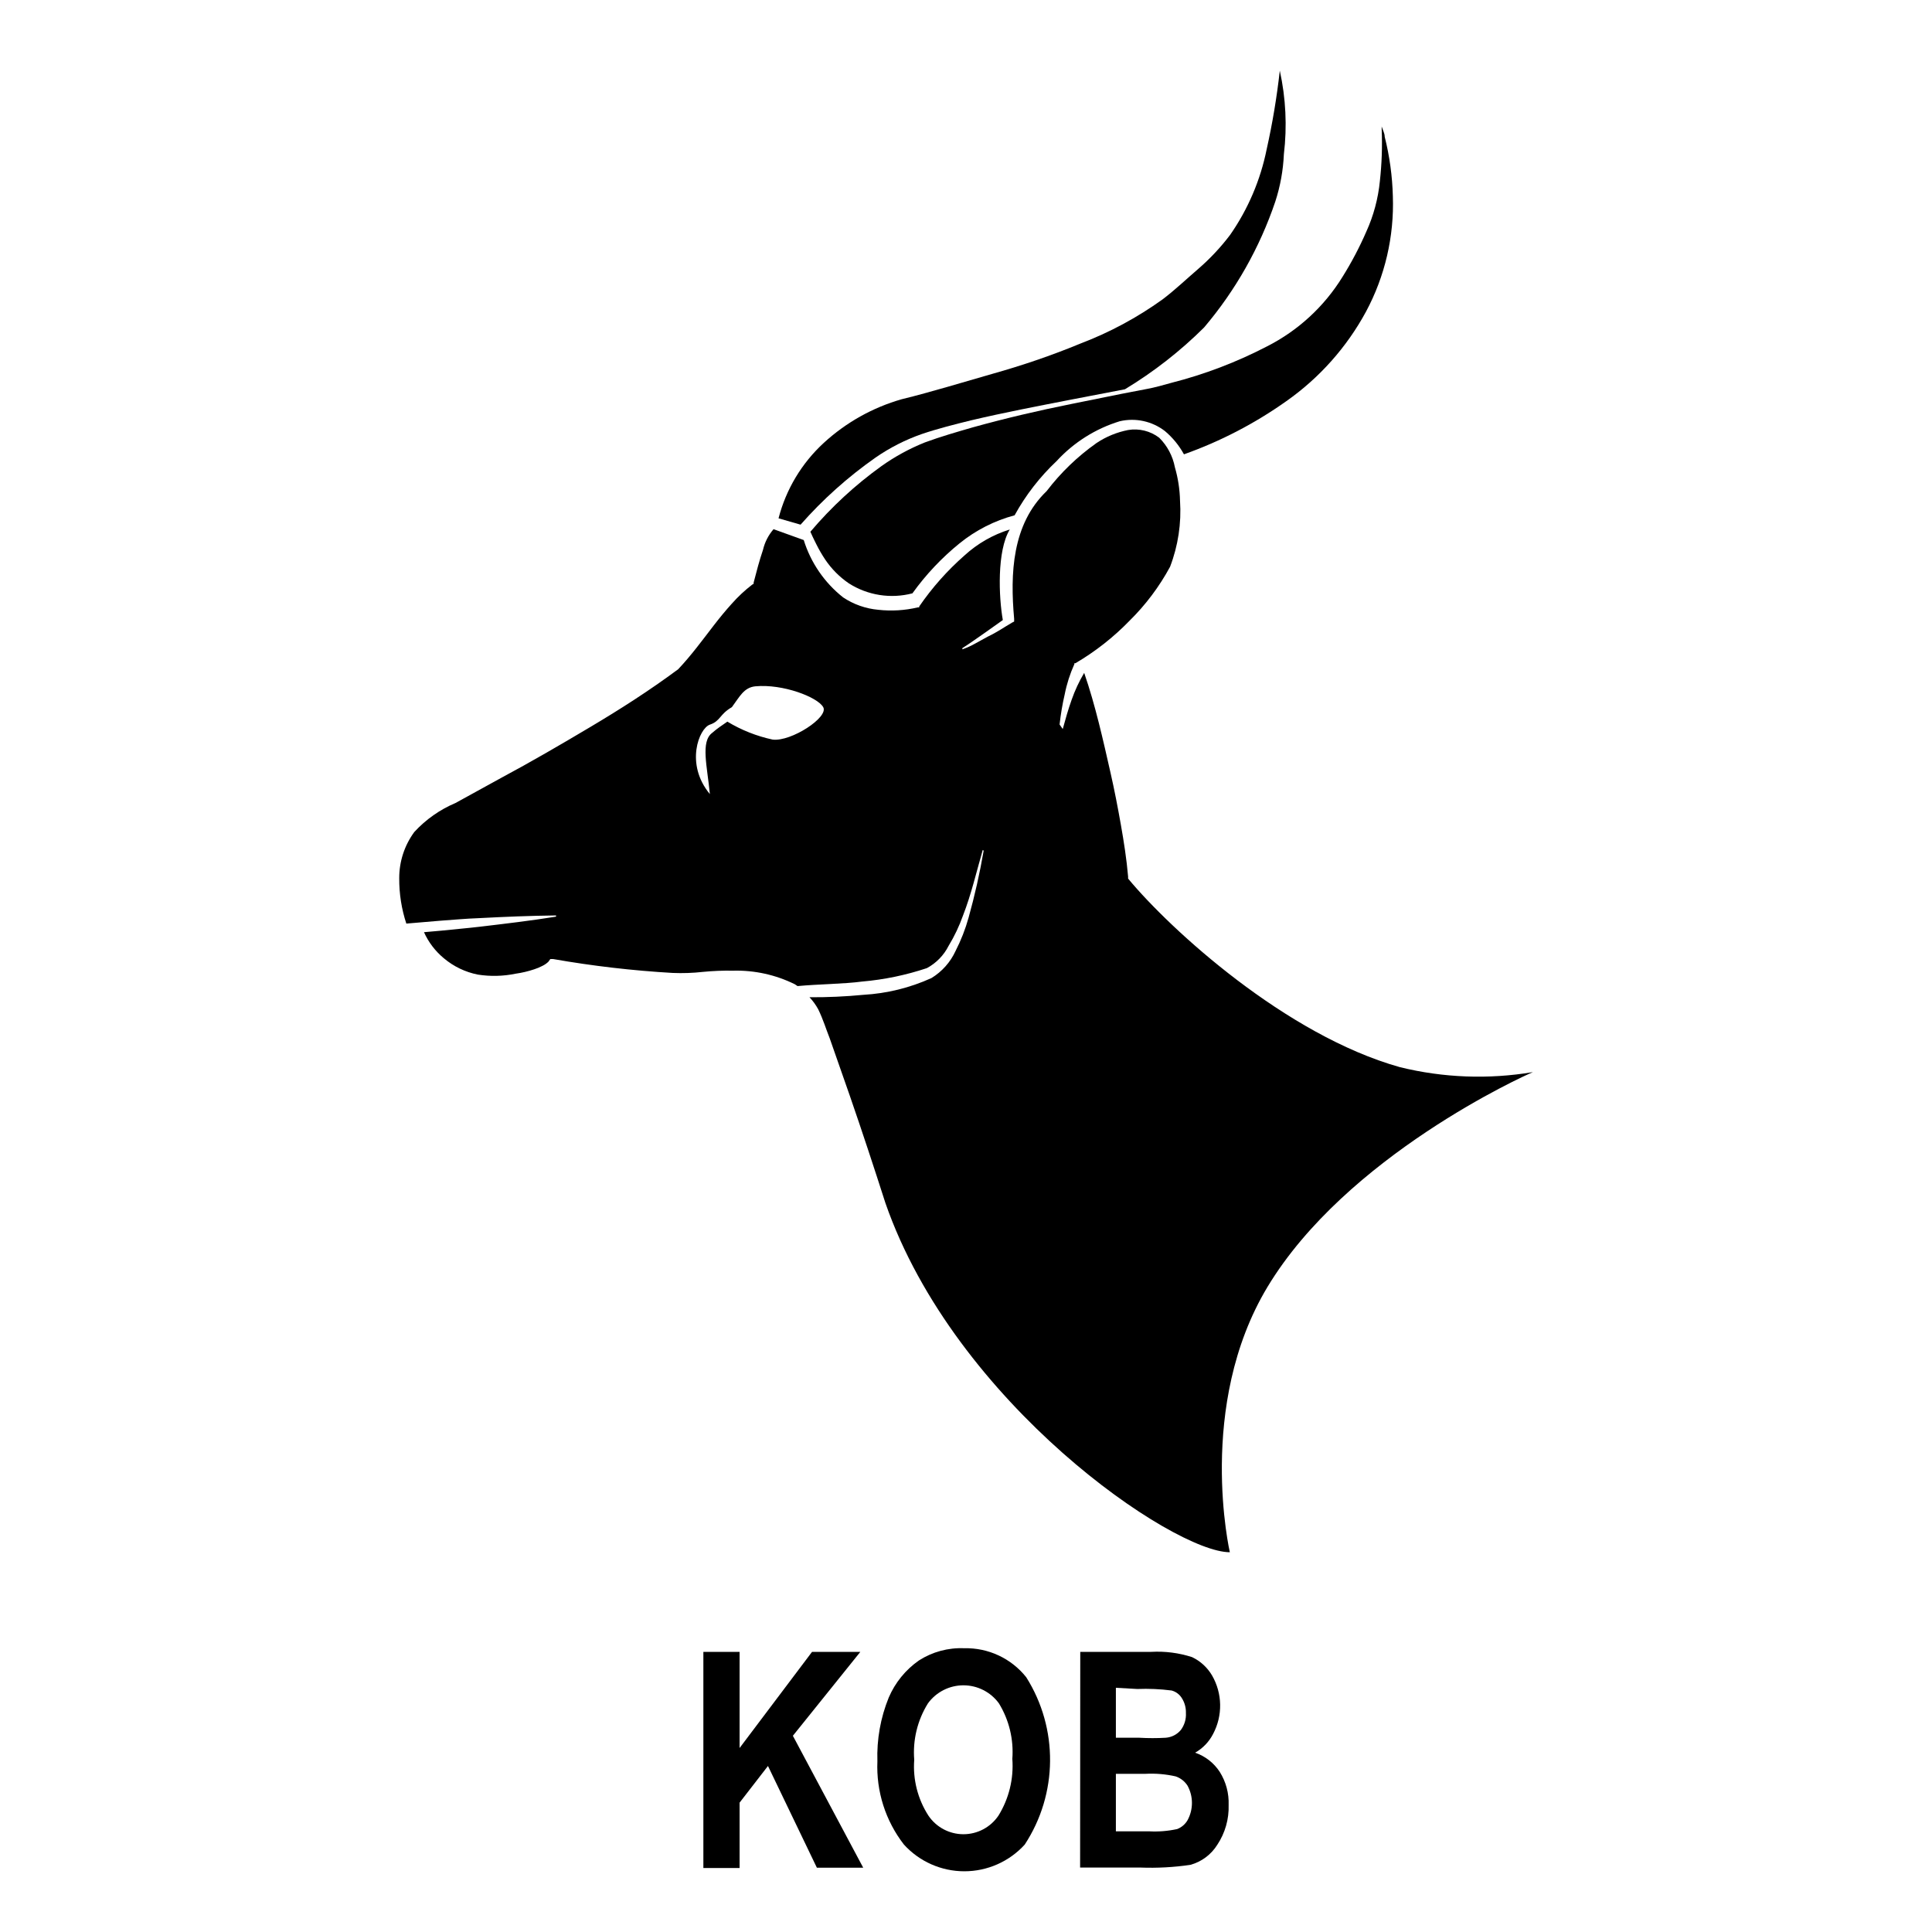
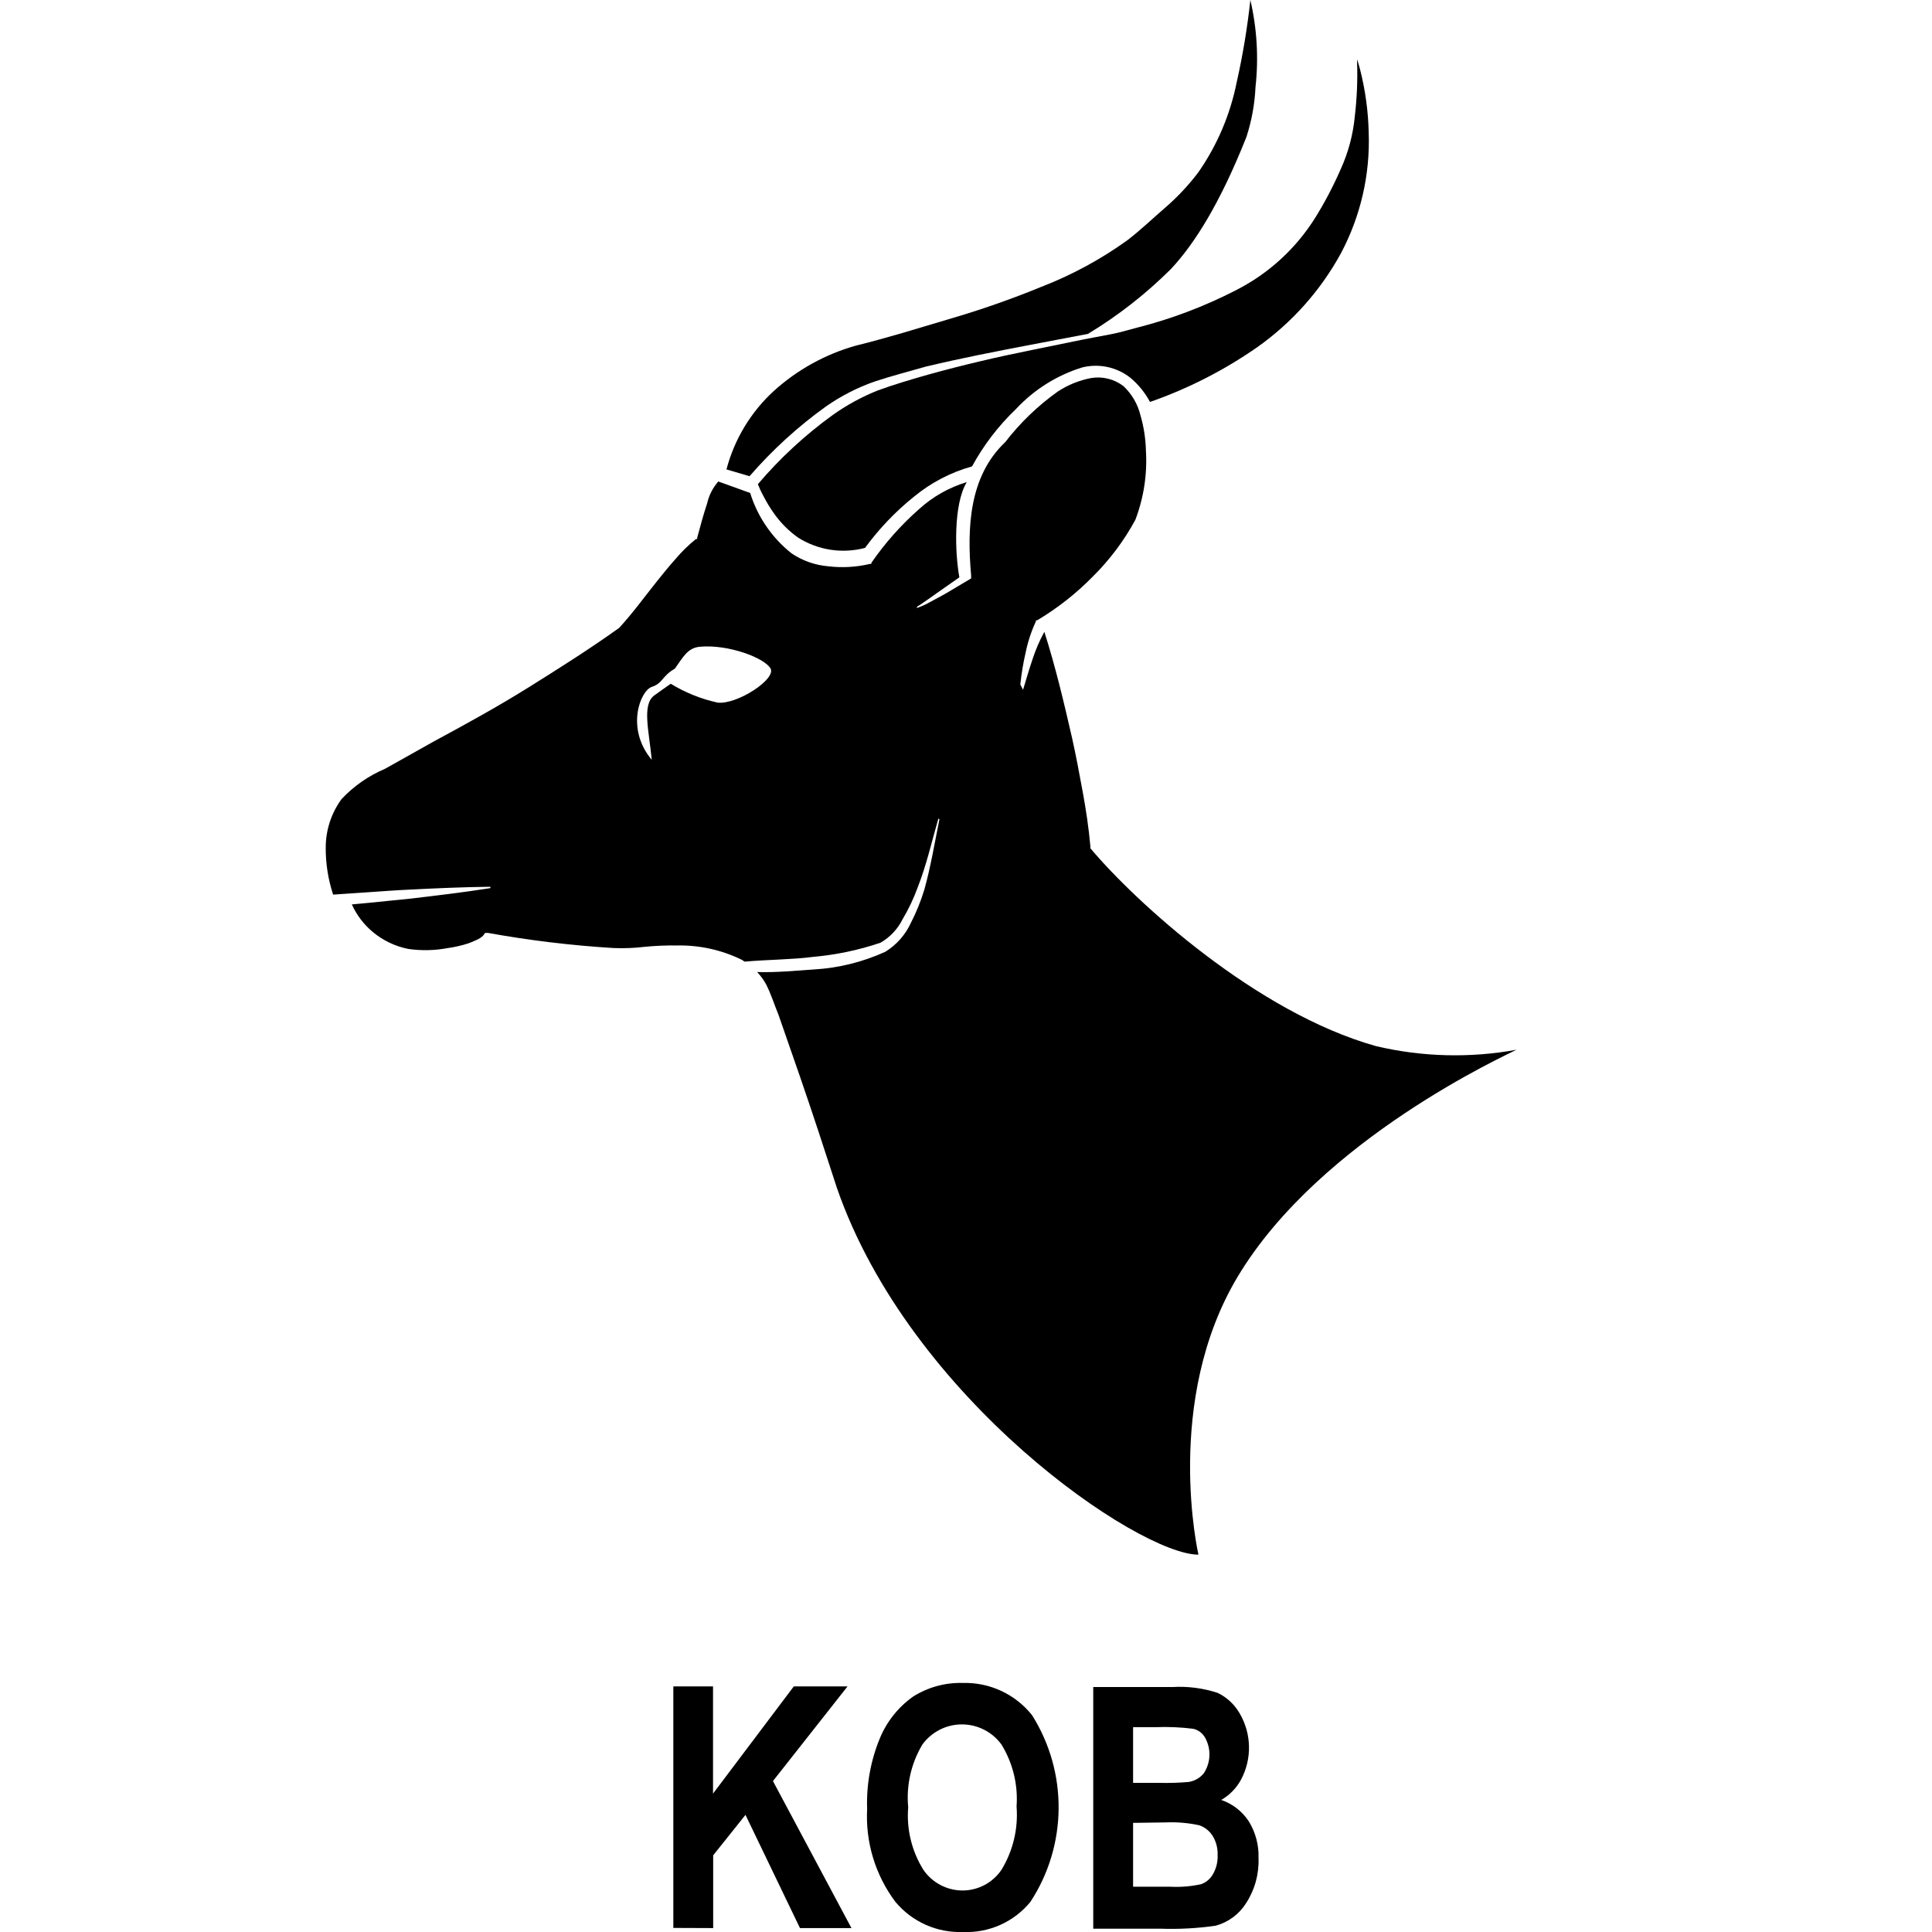
<svg xmlns="http://www.w3.org/2000/svg" id="Layer_1" data-name="Layer 1" width="128" height="128" viewBox="0 0 128 128">
-   <path d="M46.6,123.76V109.44H49v6.37l4.8-6.37H57L52.53,115l4.66,8.74H54.12L50.88,117,49,119.43v4.33Z" />
-   <path d="M58.13,116.69a10.29,10.29,0,0,1,.75-4.22,5.77,5.77,0,0,1,2-2.46,5.15,5.15,0,0,1,3-.81,5.09,5.09,0,0,1,4.11,1.92,10.25,10.25,0,0,1-.1,11.09,5.41,5.41,0,0,1-8,0A8.41,8.41,0,0,1,58.13,116.69Zm2.44-.1a6,6,0,0,0,.94,3.7,2.8,2.8,0,0,0,4.64,0,6.27,6.27,0,0,0,.92-3.76,6.17,6.17,0,0,0-.89-3.68,2.91,2.91,0,0,0-4.7,0A6.14,6.14,0,0,0,60.57,116.59Z" />
-   <path d="M71.57,109.44h4.7a7.41,7.41,0,0,1,2.71.35A3.06,3.06,0,0,1,80.3,111a4,4,0,0,1,.07,3.88,3,3,0,0,1-1.19,1.24,3.18,3.18,0,0,1,1.63,1.27,3.85,3.85,0,0,1,.59,2.19,4.51,4.51,0,0,1-.75,2.64,3.06,3.06,0,0,1-1.78,1.33,17.94,17.94,0,0,1-3.31.18h-4Zm2.36,2.38v3.31h1.56a15.07,15.07,0,0,0,1.74,0,1.44,1.44,0,0,0,1-.51,1.71,1.71,0,0,0,.34-1.13,1.74,1.74,0,0,0-.28-1,1.14,1.14,0,0,0-.67-.49,13.58,13.58,0,0,0-2.27-.1Zm0,5.7v3.81h2.2a6.91,6.91,0,0,0,1.86-.15,1.35,1.35,0,0,0,.69-.59,2.39,2.39,0,0,0,0-2.28,1.51,1.51,0,0,0-.79-.62,7.27,7.27,0,0,0-2-.17Z" />
-   <path d="M58,30.32a12.8,12.8,0,0,1,3.06-1.56c1.09-.37,2.18-.64,3.27-.91,2.2-.52,4.41-.94,6.61-1.37l3.59-.69a27.94,27.94,0,0,0,5.24-4.09,25.53,25.53,0,0,0,4.72-8.34,11.77,11.77,0,0,0,.57-3.14,16.61,16.61,0,0,0-.27-5.54,48.39,48.39,0,0,1-.87,5.21,15.16,15.16,0,0,1-2.42,5.67,14.77,14.77,0,0,1-2.13,2.27c-.78.67-1.5,1.36-2.34,2a23.88,23.88,0,0,1-5.47,2.94c-1.91.79-3.86,1.45-5.82,2l-3,.87c-1,.28-2,.57-3,.81a12.86,12.86,0,0,0-5.16,2.89,10.27,10.27,0,0,0-3,5l1.46.42A28.15,28.15,0,0,1,58,30.32Z" />
-   <path d="M77.62,25.36c-.54.15-1.09.31-1.64.41l-1.66.32L71,26.76c-2.19.44-4.38.95-6.54,1.55-1.07.31-2.15.62-3.18,1a13.88,13.88,0,0,0-2.88,1.57,26.25,26.25,0,0,0-4.71,4.35c.06.12.09.21.15.33s.16.34.25.51a9.21,9.21,0,0,0,.58,1,5.9,5.9,0,0,0,1.57,1.58,5.33,5.33,0,0,0,4.21.66A17.1,17.1,0,0,1,63.57,36a9.81,9.81,0,0,1,3.65-1.86A14.55,14.55,0,0,1,70,30.55a9.44,9.44,0,0,1,4.18-2.64,3.57,3.57,0,0,1,3,.65,5.4,5.4,0,0,1,1.26,1.54,27.82,27.82,0,0,0,6.78-3.52,17.35,17.35,0,0,0,5.28-5.93A15.07,15.07,0,0,0,92.28,13a18.06,18.06,0,0,0-.54-3.94c0-.23-.13-.45-.2-.68a1,1,0,0,1,0,.17A22.75,22.75,0,0,1,91.42,12a10.59,10.59,0,0,1-.9,3.35,22.76,22.76,0,0,1-1.58,3,12.53,12.53,0,0,1-5,4.6A29.47,29.47,0,0,1,77.62,25.36Z" />
-   <path d="M92.74,70.7c-7.55-2.12-15.19-9.1-18-12.49l0-.07v-.06c-.1-1.16-.28-2.31-.48-3.44s-.42-2.28-.68-3.42c-.5-2.2-1-4.47-1.75-6.64l0,0A9.81,9.81,0,0,0,71,46.36c-.23.64-.41,1.28-.59,1.94L70.2,48a17.21,17.21,0,0,1,.34-2,9.14,9.14,0,0,1,.64-2l0-.06.07,0a16.89,16.89,0,0,0,3.58-2.81,15.07,15.07,0,0,0,2.69-3.58,10.32,10.32,0,0,0,.66-4.37,8.64,8.64,0,0,0-.34-2.22A3.75,3.75,0,0,0,76.8,29a2.67,2.67,0,0,0-2.06-.51,5.76,5.76,0,0,0-2.09.86,15.17,15.17,0,0,0-3.31,3.19C67.05,34.74,66.92,38,67.19,41l0,.18-.14.07c-.53.31-1,.64-1.61.93l-.82.45a5.22,5.22,0,0,1-.86.39v-.08c.23-.14.5-.33.75-.5l.76-.53,1.17-.83c-.27-1.51-.4-4.58.46-6a7.9,7.9,0,0,0-3,1.72,18.24,18.24,0,0,0-3,3.38l0,.06-.09,0a7.66,7.66,0,0,1-2.62.16,5,5,0,0,1-2.33-.82,7.78,7.78,0,0,1-2.61-3.8l-2-.72a3.2,3.2,0,0,0-.7,1.37c-.24.71-.43,1.43-.62,2.17v.08l-.09.05A9.66,9.66,0,0,0,48.48,40c-.41.45-.8.93-1.18,1.42-.77,1-1.5,2-2.37,2.92l0,0,0,0C43,45.77,41.07,47,39.12,48.16s-3.94,2.32-5.94,3.39l-3,1.65a7.89,7.89,0,0,0-2.73,1.92,5.14,5.14,0,0,0-1,3.07,9.44,9.44,0,0,0,.47,3L29.17,61c.85-.06,1.7-.14,2.55-.17,1.7-.09,3.41-.16,5.12-.18v.08c-1.68.27-3.38.47-5.07.67-.85.1-1.7.17-2.55.26l-1.13.1a4.79,4.79,0,0,0,1.32,1.73,5,5,0,0,0,2.25,1.08,7,7,0,0,0,2.5-.06,6.9,6.9,0,0,0,1.23-.29,3.35,3.35,0,0,0,.55-.23,1.54,1.54,0,0,0,.39-.27l.13-.18.19,0a68.87,68.87,0,0,0,7.92.92,13,13,0,0,0,2-.07,17.31,17.31,0,0,1,2-.08,8.71,8.71,0,0,1,4.09.9,1.88,1.88,0,0,0,.18.12c1.4-.13,3.08-.14,4.28-.3a18.56,18.56,0,0,0,4.29-.89,3.44,3.44,0,0,0,1.44-1.48,10.89,10.89,0,0,0,.95-2c.55-1.41.88-2.86,1.31-4.35l.06.05a44.82,44.82,0,0,1-1,4.44A11.77,11.77,0,0,1,63.31,63a4.12,4.12,0,0,1-1.6,1.8,12.66,12.66,0,0,1-4.51,1.11,34.75,34.75,0,0,1-3.57.16,3.8,3.8,0,0,1,.58.8c.33.68.51,1.29.76,1.92l1.33,3.8c.82,2.37,1.6,4.74,2.36,7.11,4.62,13.29,19.07,23.14,22.82,23.14,0,0-2.24-9.7,2.49-17.57,5.22-8.67,17-14,17.59-14.24A21.78,21.78,0,0,1,92.74,70.7ZM51.19,49a9.77,9.77,0,0,1-3-1.19c-.34.23-.72.49-1,.74-.79.58-.33,2.23-.16,4.06-1.66-2-.71-4.36,0-4.6s.63-.68,1.46-1.16c.51-.69.8-1.31,1.56-1.38,1.81-.17,4.11.71,4.49,1.38S52.41,49.15,51.19,49Z" />
+   <path d="M44.61,127.73v-16h2.63v7.1l5.35-7.1h3.56L51.21,118l5.2,9.74H53l-3.61-7.5-2.14,2.68v4.82Z" />
+   <path d="M57.45,119.85a11.22,11.22,0,0,1,.85-4.7,6.36,6.36,0,0,1,2.2-2.75,5.86,5.86,0,0,1,3.3-.9,5.66,5.66,0,0,1,4.58,2.14A11.45,11.45,0,0,1,68.27,126a5.46,5.46,0,0,1-4.46,2,5.56,5.56,0,0,1-4.49-2A9.42,9.42,0,0,1,57.45,119.85Zm2.72-.11a6.78,6.78,0,0,0,1,4.13,3.15,3.15,0,0,0,2.6,1.38,3.12,3.12,0,0,0,2.58-1.37,7,7,0,0,0,1-4.2,6.88,6.88,0,0,0-1-4.1,3.24,3.24,0,0,0-5.24,0A6.85,6.85,0,0,0,60.17,119.74Z" />
+   <path d="M72.43,111.77h5.25a8.11,8.11,0,0,1,3,.39,3.37,3.37,0,0,1,1.47,1.39,4.49,4.49,0,0,1,.09,4.32,3.41,3.41,0,0,1-1.33,1.38,3.56,3.56,0,0,1,1.82,1.41,4.34,4.34,0,0,1,.65,2.44,5.12,5.12,0,0,1-.83,3,3.45,3.45,0,0,1-2,1.48,20.42,20.42,0,0,1-3.69.2H72.43Zm2.64,2.66v3.69h1.74a17.7,17.7,0,0,0,1.94-.06,1.61,1.61,0,0,0,1-.57,2.27,2.27,0,0,0,.07-2.4,1.22,1.22,0,0,0-.75-.55,14.92,14.92,0,0,0-2.53-.11Zm0,6.34V125h2.45a7.69,7.69,0,0,0,2.07-.17,1.48,1.48,0,0,0,.77-.66,2.31,2.31,0,0,0,.31-1.26,2.27,2.27,0,0,0-.33-1.28,1.72,1.72,0,0,0-.88-.7,8.73,8.73,0,0,0-2.25-.19Z" />
+   <path d="M54.72,26.93a13.24,13.24,0,0,1,3.22-1.65c1.14-.38,2.28-.67,3.43-1,2.31-.55,4.62-1,6.93-1.44l3.78-.72a29.18,29.18,0,0,0,5.5-4.3c1.54-1.65,3.23-4.29,5-8.75a12.5,12.5,0,0,0,.6-3.3A17.16,17.16,0,0,0,82.84,0a48.75,48.75,0,0,1-.91,5.47,15.86,15.86,0,0,1-2.54,5.95,15.3,15.3,0,0,1-2.24,2.38c-.81.7-1.57,1.43-2.45,2.11A25.49,25.49,0,0,1,69,19c-2,.82-4,1.52-6.12,2.14l-3.09.92c-1,.29-2.07.59-3.09.84a13.58,13.58,0,0,0-5.43,3,10.77,10.77,0,0,0-3.14,5.2l1.53.45A29.36,29.36,0,0,1,54.72,26.93Z" />
+   <path d="M75.29,21.72c-.56.15-1.14.32-1.72.43l-1.74.33-3.47.71c-2.3.46-4.6,1-6.87,1.63-1.12.32-2.25.65-3.34,1.05a14.27,14.27,0,0,0-3,1.64,28.16,28.16,0,0,0-4.94,4.57c.06.12.09.22.15.35s.17.35.27.53a8.59,8.59,0,0,0,.61,1,6.64,6.64,0,0,0,1.64,1.66,5.61,5.61,0,0,0,4.43.68,18,18,0,0,1,3.25-3.4,10.46,10.46,0,0,1,3.84-2,15.53,15.53,0,0,1,2.91-3.8,10.05,10.05,0,0,1,4.4-2.76,3.71,3.71,0,0,1,3.17.68,5.4,5.4,0,0,1,1.31,1.61A29.23,29.23,0,0,0,83.3,23a18.45,18.45,0,0,0,5.54-6.22,15.83,15.83,0,0,0,1.84-8,18.58,18.58,0,0,0-.56-4.13q-.09-.36-.21-.72a1.1,1.1,0,0,1,0,.18,23.69,23.69,0,0,1-.15,3.59,10.93,10.93,0,0,1-.94,3.52,25.08,25.08,0,0,1-1.66,3.17,13.29,13.29,0,0,1-5.26,4.83A31,31,0,0,1,75.29,21.72Z" />
+   <path d="M91.17,69.31c-7.93-2.22-15.94-9.55-18.93-13.11l0-.07v-.07c-.11-1.21-.29-2.42-.51-3.61s-.44-2.39-.71-3.59c-.53-2.31-1.09-4.69-1.83-7l0,0a10.85,10.85,0,0,0-.79,1.84c-.23.67-.42,1.35-.62,2l-.18-.35a16.88,16.88,0,0,1,.35-2.11,9.29,9.29,0,0,1,.68-2.07l0-.07.08,0A18.21,18.21,0,0,0,72.4,38.2a16,16,0,0,0,2.82-3.76,11,11,0,0,0,.7-4.59,9.13,9.13,0,0,0-.36-2.33,3.93,3.93,0,0,0-1.13-1.94,2.77,2.77,0,0,0-2.16-.53,6.1,6.1,0,0,0-2.19.89,16.49,16.49,0,0,0-3.48,3.35c-2.4,2.27-2.54,5.68-2.26,8.84l0,.19-.13.08c-.56.32-1.11.67-1.69,1l-.87.47a4.93,4.93,0,0,1-.9.41v-.08c.24-.14.52-.35.79-.53l.79-.56,1.23-.86c-.29-1.59-.41-4.81.49-6.31a8.26,8.26,0,0,0-3.17,1.8,19.43,19.43,0,0,0-3.15,3.55l0,.07-.09,0a7.92,7.92,0,0,1-2.75.16,5.12,5.12,0,0,1-2.45-.86,8.22,8.22,0,0,1-2.74-4l-2.11-.76a3.29,3.29,0,0,0-.74,1.45c-.25.75-.45,1.5-.66,2.28v.08l-.08,0a10,10,0,0,0-1.36,1.33c-.43.48-.85,1-1.24,1.49-.8,1-1.58,2.08-2.49,3.07l0,0,0,0c-2,1.43-4,2.69-6,3.94s-4.14,2.43-6.24,3.56L25.5,50.94a8.44,8.44,0,0,0-2.87,2,5.45,5.45,0,0,0-1.05,3.23,9.81,9.81,0,0,0,.49,3.1l2.37-.16c.89-.06,1.78-.13,2.68-.17,1.79-.09,3.57-.17,5.37-.19v.09c-1.77.28-3.55.49-5.32.7-.9.1-1.79.17-2.68.27l-1.18.11a5.12,5.12,0,0,0,1.38,1.82,5.29,5.29,0,0,0,2.36,1.13,8,8,0,0,0,2.63-.06A7.83,7.83,0,0,0,31,62.51a5.89,5.89,0,0,0,.58-.24A1.57,1.57,0,0,0,32,62l.14-.19.2,0a71.27,71.27,0,0,0,8.31,1,13,13,0,0,0,2.06-.08,19.13,19.13,0,0,1,2.15-.09,9.34,9.34,0,0,1,4.29.95,1.22,1.22,0,0,0,.19.12c1.46-.13,3.23-.14,4.49-.31a19.23,19.23,0,0,0,4.5-.94A3.67,3.67,0,0,0,59.8,60.9a12.36,12.36,0,0,0,1-2.11c.58-1.47.92-3,1.37-4.56l.07.05c-.31,1.52-.57,3.12-1,4.66a13.33,13.33,0,0,1-.91,2.24,4.39,4.39,0,0,1-1.68,1.88,13.27,13.27,0,0,1-4.74,1.17c-1.18.08-2.5.21-3.75.17a3.83,3.83,0,0,1,.61.84c.35.71.54,1.35.81,2l1.39,4c.86,2.49,1.68,5,2.48,7.47,4.85,14,20,24.29,23.95,24.29,0,0-2.35-10.19,2.62-18.45,5.47-9.1,17.85-14.68,18.45-15A22.78,22.78,0,0,1,91.17,69.31ZM47.55,46.55a10,10,0,0,1-3.11-1.25c-.35.25-.75.52-1.1.78-.82.61-.34,2.35-.16,4.26-1.75-2.09-.75-4.58,0-4.83s.66-.71,1.53-1.21c.53-.73.83-1.37,1.64-1.45,1.9-.18,4.31.74,4.7,1.44S48.84,46.69,47.55,46.55Z" />
</svg>
